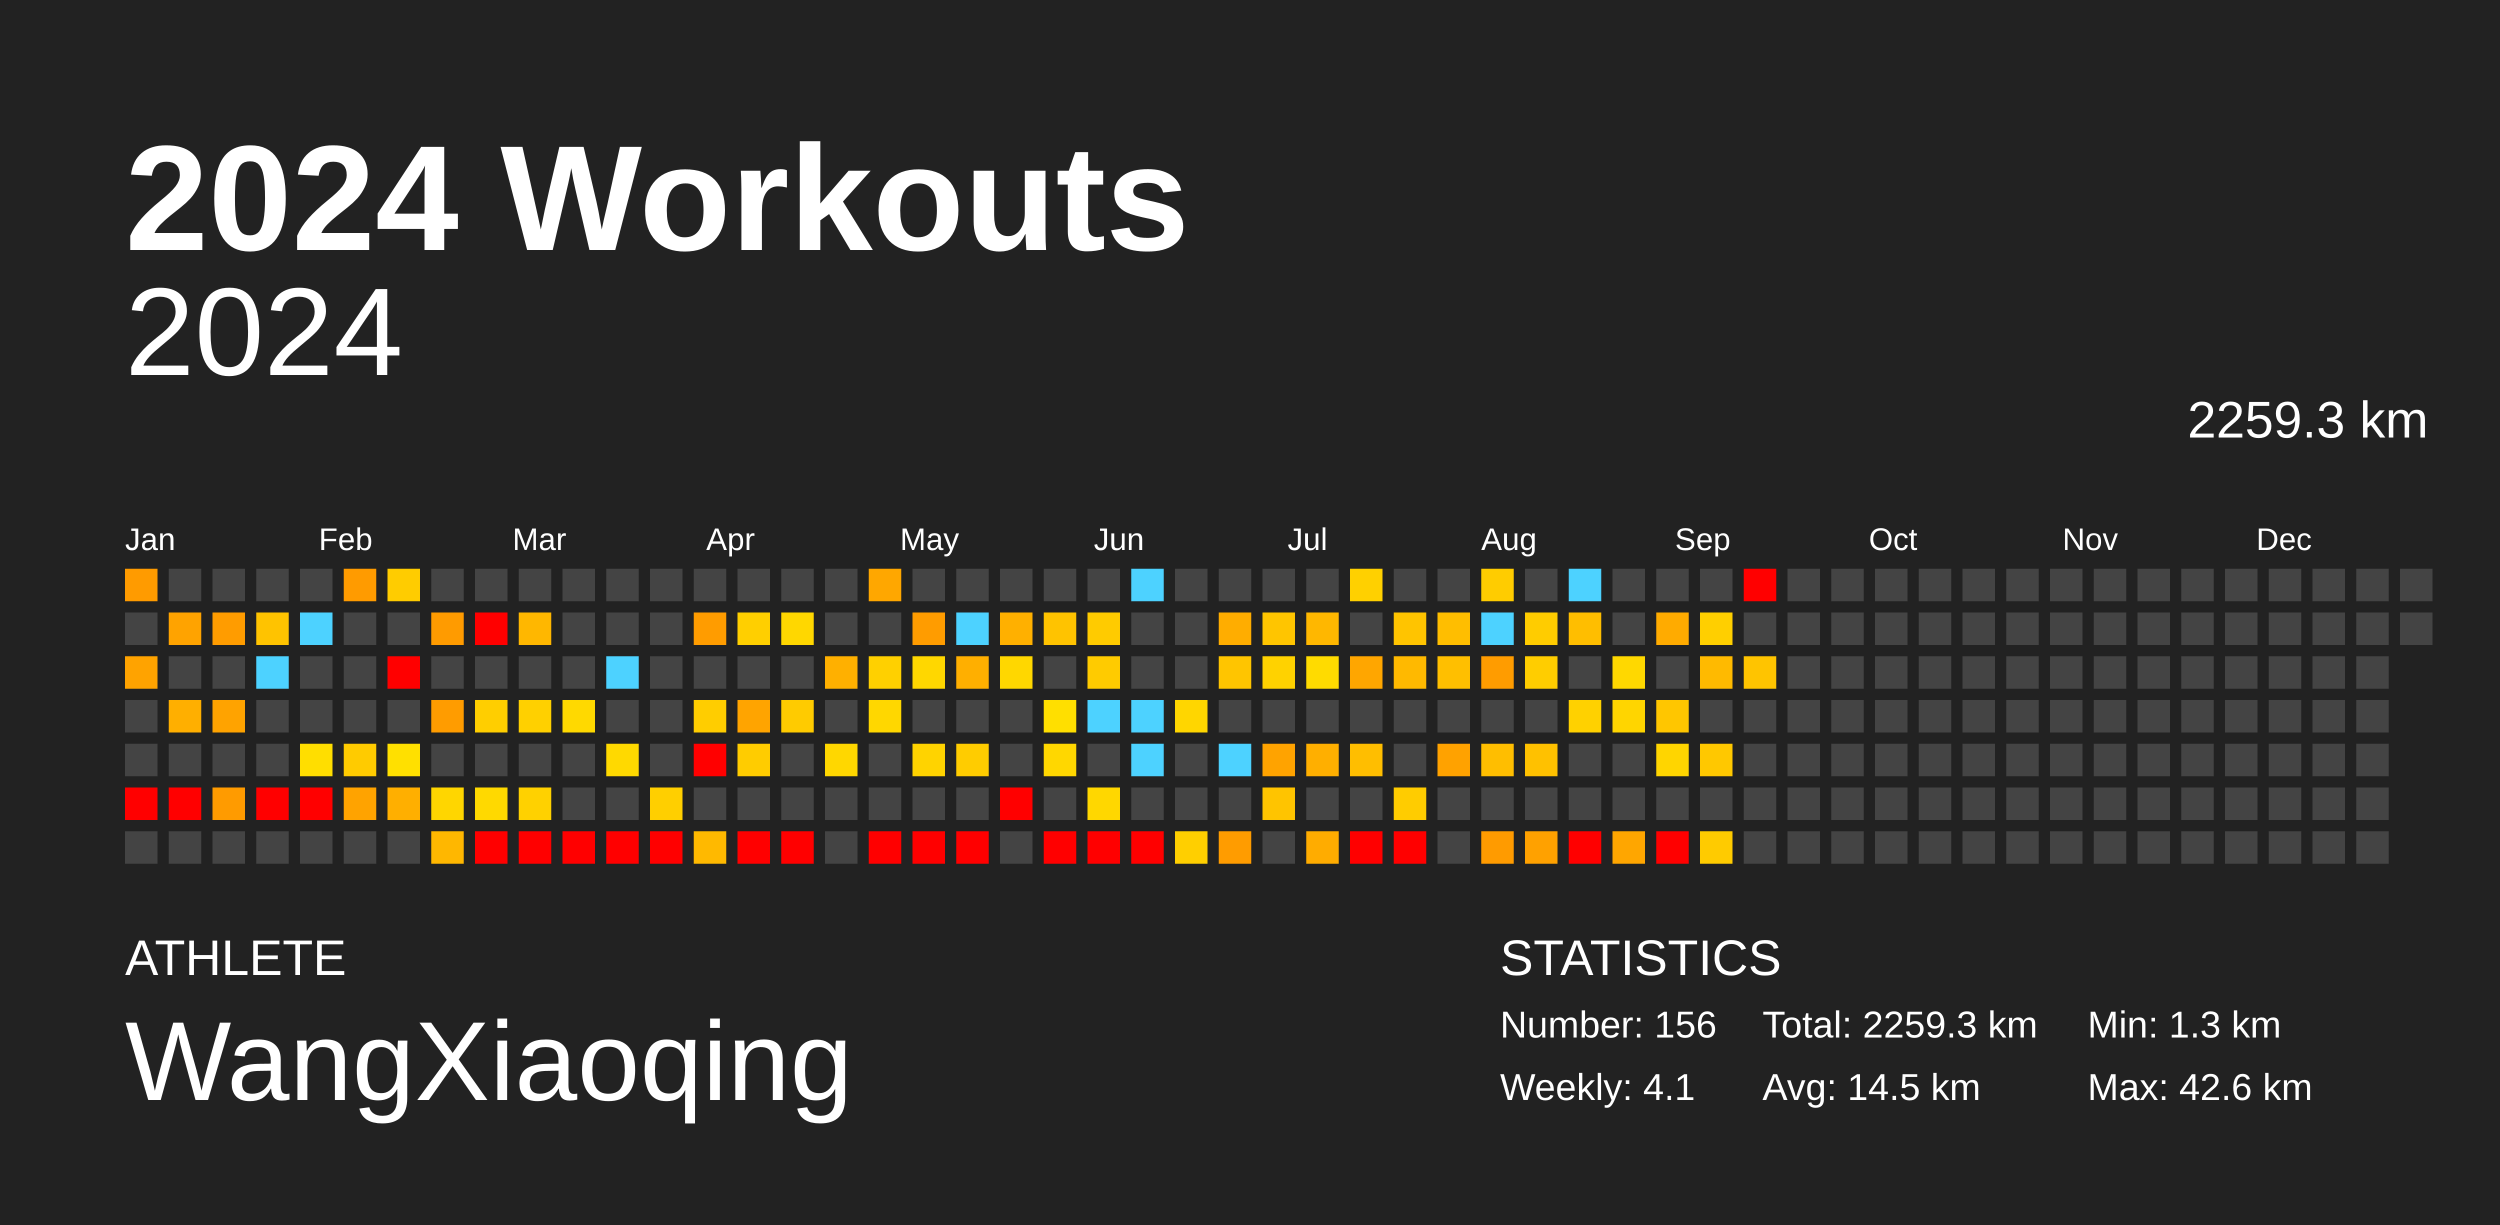
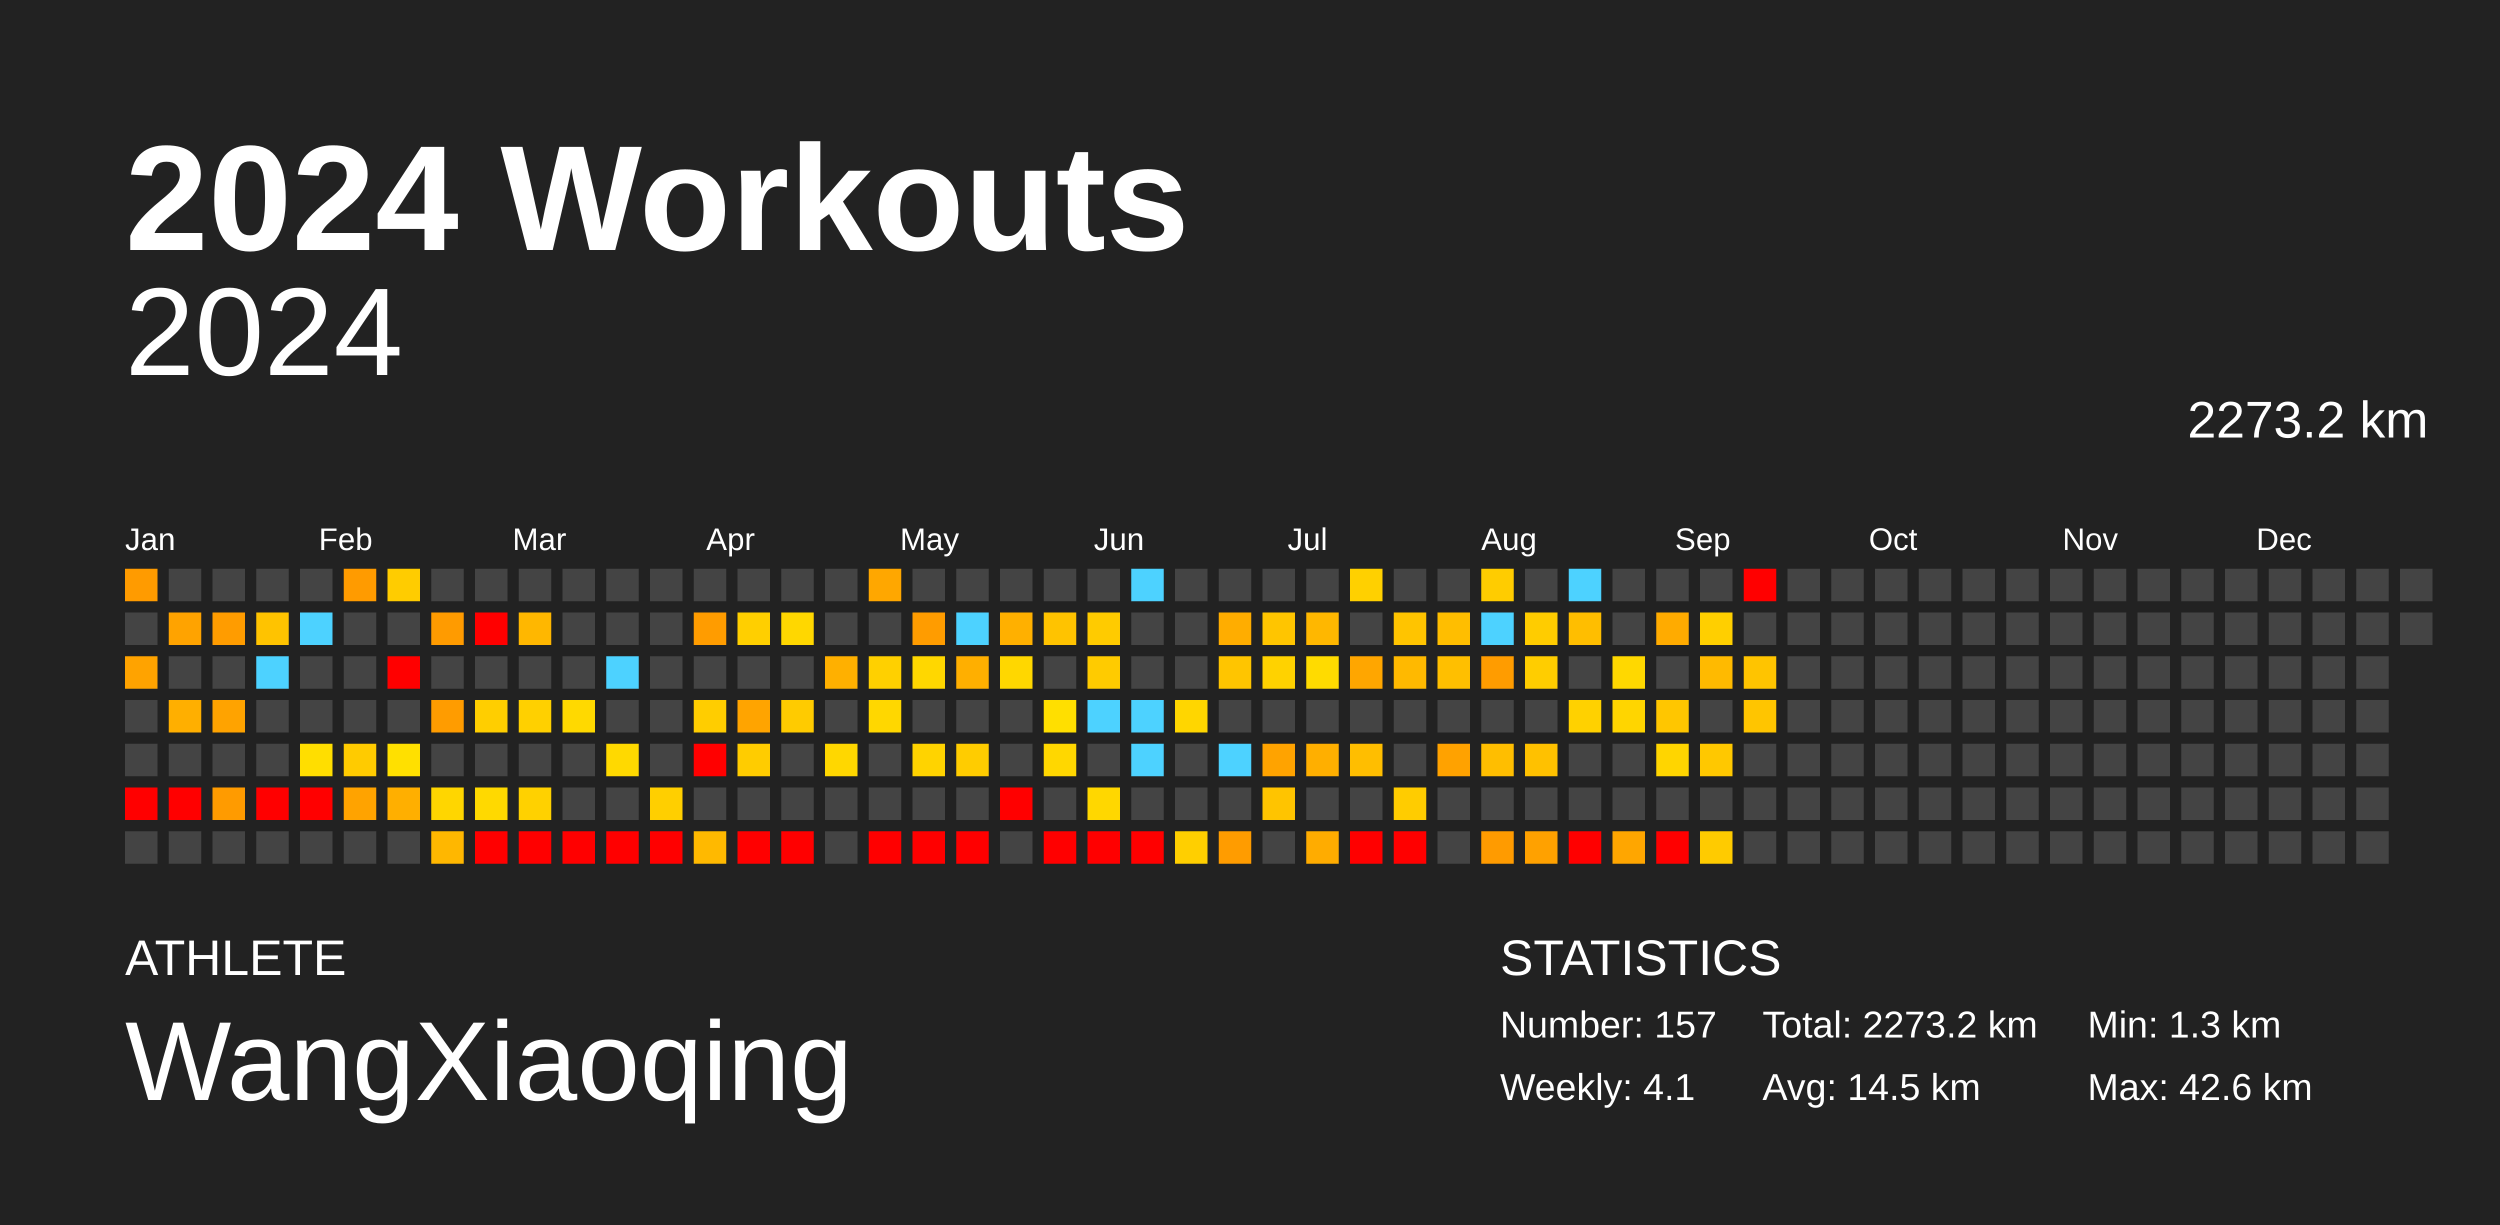
<svg xmlns="http://www.w3.org/2000/svg" baseProfile="full" height="98mm" version="1.1" viewBox="0,0,200,98" width="200mm">
  <defs />
  <rect fill="#222222" height="98" width="200" x="0" y="0" />
  <text fill="#FFFFFF" style="font-size:12px; font-family:Arial; font-weight:bold;" x="10" y="20">2024 Workouts</text>
  <text fill="#FFFFFF" style="font-size:4px; font-family:Arial" x="10" y="78">ATHLETE</text>
  <text fill="#FFFFFF" style="font-size:9px; font-family:Arial" x="10" y="88">WangXiaoqing</text>
  <text fill="#FFFFFF" style="font-size:4px; font-family:Arial" x="120" y="78">STATISTICS</text>
-   <text fill="#FFFFFF" style="font-size:3px; font-family:Arial" x="120" y="83">Number: 156</text>
+   <text fill="#FFFFFF" style="font-size:3px; font-family:Arial" x="120" y="83">Number: 157</text>
  <text fill="#FFFFFF" style="font-size:3px; font-family:Arial" x="120" y="88">Weekly: 4.1</text>
-   <text fill="#FFFFFF" style="font-size:3px; font-family:Arial" x="141" y="83">Total: 2259.3 km</text>
+   <text fill="#FFFFFF" style="font-size:3px; font-family:Arial" x="141" y="83">Total: 2273.2 km</text>
  <text fill="#FFFFFF" style="font-size:3px; font-family:Arial" x="141" y="88">Avg: 14.5 km</text>
  <text fill="#FFFFFF" style="font-size:3px; font-family:Arial" x="167" y="83">Min: 1.3 km</text>
  <text fill="#FFFFFF" style="font-size:3px; font-family:Arial" x="167" y="88">Max: 42.6 km</text>
  <text alignment-baseline="hanging" fill="#FFFFFF" style="font-size:10.0px; font-family:Arial;" x="10" y="30">2024</text>
-   <text alignment-baseline="hanging" fill="#FFFFFF" style="font-size:4.125px; font-family:Arial;" x="175" y="35">2259.3 km</text>
+   <text alignment-baseline="hanging" fill="#FFFFFF" style="font-size:4.125px; font-family:Arial;" x="175" y="35">2273.2 km</text>
  <text fill="#FFFFFF" style="font-size:2.5px; font-family:Arial" x="10.0" y="44">Jan</text>
  <text fill="#FFFFFF" style="font-size:2.5px; font-family:Arial" x="25.5" y="44">Feb</text>
  <text fill="#FFFFFF" style="font-size:2.5px; font-family:Arial" x="41.0" y="44">Mar</text>
  <text fill="#FFFFFF" style="font-size:2.5px; font-family:Arial" x="56.5" y="44">Apr</text>
  <text fill="#FFFFFF" style="font-size:2.5px; font-family:Arial" x="72.0" y="44">May</text>
  <text fill="#FFFFFF" style="font-size:2.5px; font-family:Arial" x="87.5" y="44">Jun</text>
  <text fill="#FFFFFF" style="font-size:2.5px; font-family:Arial" x="103.0" y="44">Jul</text>
  <text fill="#FFFFFF" style="font-size:2.5px; font-family:Arial" x="118.5" y="44">Aug</text>
  <text fill="#FFFFFF" style="font-size:2.5px; font-family:Arial" x="134.0" y="44">Sep</text>
  <text fill="#FFFFFF" style="font-size:2.5px; font-family:Arial" x="149.5" y="44">Oct</text>
  <text fill="#FFFFFF" style="font-size:2.5px; font-family:Arial" x="165.0" y="44">Nov</text>
  <text fill="#FFFFFF" style="font-size:2.5px; font-family:Arial" x="180.5" y="44">Dec</text>
  <rect fill="#ff9b00" height="2.6" width="2.6" x="10.0" y="45.5" />
  <rect fill="#444444" height="2.6" width="2.6" x="10.0" y="49.0" />
  <rect fill="#ffa300" height="2.6" width="2.6" x="10.0" y="52.5" />
  <rect fill="#444444" height="2.6" width="2.6" x="10.0" y="56.0" />
  <rect fill="#444444" height="2.6" width="2.6" x="10.0" y="59.5" />
  <rect fill="red" height="2.6" width="2.6" x="10.0" y="63.0" />
  <rect fill="#444444" height="2.6" width="2.6" x="10.0" y="66.5" />
  <rect fill="#444444" height="2.6" width="2.6" x="13.5" y="45.5" />
  <rect fill="#ffa300" height="2.6" width="2.6" x="13.5" y="49.0" />
  <rect fill="#444444" height="2.6" width="2.6" x="13.5" y="52.5" />
  <rect fill="#ffaf00" height="2.6" width="2.6" x="13.5" y="56.0" />
  <rect fill="#444444" height="2.6" width="2.6" x="13.5" y="59.5" />
  <rect fill="red" height="2.6" width="2.6" x="13.5" y="63.0" />
  <rect fill="#444444" height="2.6" width="2.6" x="13.5" y="66.5" />
  <rect fill="#444444" height="2.6" width="2.6" x="17.0" y="45.5" />
  <rect fill="#ff9c00" height="2.6" width="2.6" x="17.0" y="49.0" />
  <rect fill="#444444" height="2.6" width="2.6" x="17.0" y="52.5" />
  <rect fill="#ffa300" height="2.6" width="2.6" x="17.0" y="56.0" />
  <rect fill="#444444" height="2.6" width="2.6" x="17.0" y="59.5" />
  <rect fill="#ff9b00" height="2.6" width="2.6" x="17.0" y="63.0" />
  <rect fill="#444444" height="2.6" width="2.6" x="17.0" y="66.5" />
  <rect fill="#444444" height="2.6" width="2.6" x="20.5" y="45.5" />
  <rect fill="#ffc300" height="2.6" width="2.6" x="20.5" y="49.0" />
  <rect fill="#4dd2ff" height="2.6" width="2.6" x="20.5" y="52.5" />
  <rect fill="#444444" height="2.6" width="2.6" x="20.5" y="56.0" />
  <rect fill="#444444" height="2.6" width="2.6" x="20.5" y="59.5" />
  <rect fill="red" height="2.6" width="2.6" x="20.5" y="63.0" />
  <rect fill="#444444" height="2.6" width="2.6" x="20.5" y="66.5" />
  <rect fill="#444444" height="2.6" width="2.6" x="24.0" y="45.5" />
  <rect fill="#4dd2ff" height="2.6" width="2.6" x="24.0" y="49.0" />
  <rect fill="#444444" height="2.6" width="2.6" x="24.0" y="52.5" />
  <rect fill="#444444" height="2.6" width="2.6" x="24.0" y="56.0" />
  <rect fill="#ffde00" height="2.6" width="2.6" x="24.0" y="59.5" />
  <rect fill="red" height="2.6" width="2.6" x="24.0" y="63.0" />
  <rect fill="#444444" height="2.6" width="2.6" x="24.0" y="66.5" />
  <rect fill="#ff9b00" height="2.6" width="2.6" x="27.5" y="45.5" />
  <rect fill="#444444" height="2.6" width="2.6" x="27.5" y="49.0" />
  <rect fill="#444444" height="2.6" width="2.6" x="27.5" y="52.5" />
  <rect fill="#444444" height="2.6" width="2.6" x="27.5" y="56.0" />
  <rect fill="#ffcb00" height="2.6" width="2.6" x="27.5" y="59.5" />
  <rect fill="#ffa300" height="2.6" width="2.6" x="27.5" y="63.0" />
  <rect fill="#444444" height="2.6" width="2.6" x="27.5" y="66.5" />
  <rect fill="#ffcc00" height="2.6" width="2.6" x="31.0" y="45.5" />
  <rect fill="#444444" height="2.6" width="2.6" x="31.0" y="49.0" />
  <rect fill="red" height="2.6" width="2.6" x="31.0" y="52.5" />
  <rect fill="#444444" height="2.6" width="2.6" x="31.0" y="56.0" />
  <rect fill="#ffe000" height="2.6" width="2.6" x="31.0" y="59.5" />
  <rect fill="#ffaf00" height="2.6" width="2.6" x="31.0" y="63.0" />
  <rect fill="#444444" height="2.6" width="2.6" x="31.0" y="66.5" />
  <rect fill="#444444" height="2.6" width="2.6" x="34.5" y="45.5" />
  <rect fill="#ff9b00" height="2.6" width="2.6" x="34.5" y="49.0" />
  <rect fill="#444444" height="2.6" width="2.6" x="34.5" y="52.5" />
  <rect fill="#ff9c00" height="2.6" width="2.6" x="34.5" y="56.0" />
  <rect fill="#444444" height="2.6" width="2.6" x="34.5" y="59.5" />
  <rect fill="#ffd600" height="2.6" width="2.6" x="34.5" y="63.0" />
  <rect fill="#ffb700" height="2.6" width="2.6" x="34.5" y="66.5" />
  <rect fill="#444444" height="2.6" width="2.6" x="38.0" y="45.5" />
  <rect fill="red" height="2.6" width="2.6" x="38.0" y="49.0" />
  <rect fill="#444444" height="2.6" width="2.6" x="38.0" y="52.5" />
  <rect fill="#ffce00" height="2.6" width="2.6" x="38.0" y="56.0" />
  <rect fill="#444444" height="2.6" width="2.6" x="38.0" y="59.5" />
  <rect fill="#ffd900" height="2.6" width="2.6" x="38.0" y="63.0" />
  <rect fill="red" height="2.6" width="2.6" x="38.0" y="66.5" />
  <rect fill="#444444" height="2.6" width="2.6" x="41.5" y="45.5" />
  <rect fill="#ffb700" height="2.6" width="2.6" x="41.5" y="49.0" />
  <rect fill="#444444" height="2.6" width="2.6" x="41.5" y="52.5" />
  <rect fill="#ffd000" height="2.6" width="2.6" x="41.5" y="56.0" />
  <rect fill="#444444" height="2.6" width="2.6" x="41.5" y="59.5" />
  <rect fill="#ffd100" height="2.6" width="2.6" x="41.5" y="63.0" />
  <rect fill="red" height="2.6" width="2.6" x="41.5" y="66.5" />
  <rect fill="#444444" height="2.6" width="2.6" x="45.0" y="45.5" />
  <rect fill="#444444" height="2.6" width="2.6" x="45.0" y="49.0" />
  <rect fill="#444444" height="2.6" width="2.6" x="45.0" y="52.5" />
  <rect fill="#ffd900" height="2.6" width="2.6" x="45.0" y="56.0" />
  <rect fill="#444444" height="2.6" width="2.6" x="45.0" y="59.5" />
  <rect fill="#444444" height="2.6" width="2.6" x="45.0" y="63.0" />
  <rect fill="red" height="2.6" width="2.6" x="45.0" y="66.5" />
  <rect fill="#444444" height="2.6" width="2.6" x="48.5" y="45.5" />
  <rect fill="#444444" height="2.6" width="2.6" x="48.5" y="49.0" />
  <rect fill="#4dd2ff" height="2.6" width="2.6" x="48.5" y="52.5" />
  <rect fill="#444444" height="2.6" width="2.6" x="48.5" y="56.0" />
  <rect fill="#ffd900" height="2.6" width="2.6" x="48.5" y="59.5" />
  <rect fill="#444444" height="2.6" width="2.6" x="48.5" y="63.0" />
  <rect fill="red" height="2.6" width="2.6" x="48.5" y="66.5" />
  <rect fill="#444444" height="2.6" width="2.6" x="52.0" y="45.5" />
  <rect fill="#444444" height="2.6" width="2.6" x="52.0" y="49.0" />
  <rect fill="#444444" height="2.6" width="2.6" x="52.0" y="52.5" />
  <rect fill="#444444" height="2.6" width="2.6" x="52.0" y="56.0" />
  <rect fill="#444444" height="2.6" width="2.6" x="52.0" y="59.5" />
  <rect fill="#ffcf00" height="2.6" width="2.6" x="52.0" y="63.0" />
  <rect fill="red" height="2.6" width="2.6" x="52.0" y="66.5" />
  <rect fill="#444444" height="2.6" width="2.6" x="55.5" y="45.5" />
  <rect fill="#ff9c00" height="2.6" width="2.6" x="55.5" y="49.0" />
  <rect fill="#444444" height="2.6" width="2.6" x="55.5" y="52.5" />
  <rect fill="#ffcd00" height="2.6" width="2.6" x="55.5" y="56.0" />
  <rect fill="red" height="2.6" width="2.6" x="55.5" y="59.5" />
  <rect fill="#444444" height="2.6" width="2.6" x="55.5" y="63.0" />
  <rect fill="#ffb900" height="2.6" width="2.6" x="55.5" y="66.5" />
  <rect fill="#444444" height="2.6" width="2.6" x="59.0" y="45.5" />
  <rect fill="#ffcf00" height="2.6" width="2.6" x="59.0" y="49.0" />
  <rect fill="#444444" height="2.6" width="2.6" x="59.0" y="52.5" />
  <rect fill="#ffa400" height="2.6" width="2.6" x="59.0" y="56.0" />
  <rect fill="#ffcc00" height="2.6" width="2.6" x="59.0" y="59.5" />
  <rect fill="#444444" height="2.6" width="2.6" x="59.0" y="63.0" />
  <rect fill="red" height="2.6" width="2.6" x="59.0" y="66.5" />
  <rect fill="#444444" height="2.6" width="2.6" x="62.5" y="45.5" />
  <rect fill="#ffd700" height="2.6" width="2.6" x="62.5" y="49.0" />
  <rect fill="#444444" height="2.6" width="2.6" x="62.5" y="52.5" />
  <rect fill="#ffcb00" height="2.6" width="2.6" x="62.5" y="56.0" />
  <rect fill="#444444" height="2.6" width="2.6" x="62.5" y="59.5" />
  <rect fill="#444444" height="2.6" width="2.6" x="62.5" y="63.0" />
  <rect fill="red" height="2.6" width="2.6" x="62.5" y="66.5" />
  <rect fill="#444444" height="2.6" width="2.6" x="66.0" y="45.5" />
  <rect fill="#444444" height="2.6" width="2.6" x="66.0" y="49.0" />
  <rect fill="#ffb000" height="2.6" width="2.6" x="66.0" y="52.5" />
  <rect fill="#444444" height="2.6" width="2.6" x="66.0" y="56.0" />
  <rect fill="#ffd700" height="2.6" width="2.6" x="66.0" y="59.5" />
  <rect fill="#444444" height="2.6" width="2.6" x="66.0" y="63.0" />
  <rect fill="#444444" height="2.6" width="2.6" x="66.0" y="66.5" />
  <rect fill="#ffa700" height="2.6" width="2.6" x="69.5" y="45.5" />
  <rect fill="#444444" height="2.6" width="2.6" x="69.5" y="49.0" />
  <rect fill="#ffd000" height="2.6" width="2.6" x="69.5" y="52.5" />
  <rect fill="#ffd700" height="2.6" width="2.6" x="69.5" y="56.0" />
  <rect fill="#444444" height="2.6" width="2.6" x="69.5" y="59.5" />
  <rect fill="#444444" height="2.6" width="2.6" x="69.5" y="63.0" />
  <rect fill="red" height="2.6" width="2.6" x="69.5" y="66.5" />
  <rect fill="#444444" height="2.6" width="2.6" x="73.0" y="45.5" />
  <rect fill="#ff9c00" height="2.6" width="2.6" x="73.0" y="49.0" />
  <rect fill="#ffd700" height="2.6" width="2.6" x="73.0" y="52.5" />
  <rect fill="#444444" height="2.6" width="2.6" x="73.0" y="56.0" />
  <rect fill="#ffd300" height="2.6" width="2.6" x="73.0" y="59.5" />
  <rect fill="#444444" height="2.6" width="2.6" x="73.0" y="63.0" />
  <rect fill="red" height="2.6" width="2.6" x="73.0" y="66.5" />
  <rect fill="#444444" height="2.6" width="2.6" x="76.5" y="45.5" />
  <rect fill="#4dd2ff" height="2.6" width="2.6" x="76.5" y="49.0" />
  <rect fill="#ffaf00" height="2.6" width="2.6" x="76.5" y="52.5" />
  <rect fill="#444444" height="2.6" width="2.6" x="76.5" y="56.0" />
  <rect fill="#ffcc00" height="2.6" width="2.6" x="76.5" y="59.5" />
  <rect fill="#444444" height="2.6" width="2.6" x="76.5" y="63.0" />
  <rect fill="red" height="2.6" width="2.6" x="76.5" y="66.5" />
  <rect fill="#444444" height="2.6" width="2.6" x="80.0" y="45.5" />
  <rect fill="#ffb000" height="2.6" width="2.6" x="80.0" y="49.0" />
  <rect fill="#ffd700" height="2.6" width="2.6" x="80.0" y="52.5" />
  <rect fill="#444444" height="2.6" width="2.6" x="80.0" y="56.0" />
  <rect fill="#444444" height="2.6" width="2.6" x="80.0" y="59.5" />
  <rect fill="red" height="2.6" width="2.6" x="80.0" y="63.0" />
  <rect fill="#444444" height="2.6" width="2.6" x="80.0" y="66.5" />
  <rect fill="#444444" height="2.6" width="2.6" x="83.5" y="45.5" />
  <rect fill="#ffc300" height="2.6" width="2.6" x="83.5" y="49.0" />
  <rect fill="#444444" height="2.6" width="2.6" x="83.5" y="52.5" />
  <rect fill="#ffdf00" height="2.6" width="2.6" x="83.5" y="56.0" />
  <rect fill="#ffd700" height="2.6" width="2.6" x="83.5" y="59.5" />
  <rect fill="#444444" height="2.6" width="2.6" x="83.5" y="63.0" />
  <rect fill="red" height="2.6" width="2.6" x="83.5" y="66.5" />
  <rect fill="#444444" height="2.6" width="2.6" x="87.0" y="45.5" />
  <rect fill="#ffcb00" height="2.6" width="2.6" x="87.0" y="49.0" />
  <rect fill="#ffcb00" height="2.6" width="2.6" x="87.0" y="52.5" />
  <rect fill="#4dd2ff" height="2.6" width="2.6" x="87.0" y="56.0" />
  <rect fill="#444444" height="2.6" width="2.6" x="87.0" y="59.5" />
  <rect fill="#ffd700" height="2.6" width="2.6" x="87.0" y="63.0" />
  <rect fill="red" height="2.6" width="2.6" x="87.0" y="66.5" />
  <rect fill="#4dd2ff" height="2.6" width="2.6" x="90.5" y="45.5" />
  <rect fill="#444444" height="2.6" width="2.6" x="90.5" y="49.0" />
  <rect fill="#444444" height="2.6" width="2.6" x="90.5" y="52.5" />
  <rect fill="#4dd2ff" height="2.6" width="2.6" x="90.5" y="56.0" />
  <rect fill="#4dd2ff" height="2.6" width="2.6" x="90.5" y="59.5" />
  <rect fill="#444444" height="2.6" width="2.6" x="90.5" y="63.0" />
  <rect fill="red" height="2.6" width="2.6" x="90.5" y="66.5" />
  <rect fill="#444444" height="2.6" width="2.6" x="94.0" y="45.5" />
  <rect fill="#444444" height="2.6" width="2.6" x="94.0" y="49.0" />
  <rect fill="#444444" height="2.6" width="2.6" x="94.0" y="52.5" />
  <rect fill="#ffd600" height="2.6" width="2.6" x="94.0" y="56.0" />
  <rect fill="#444444" height="2.6" width="2.6" x="94.0" y="59.5" />
  <rect fill="#444444" height="2.6" width="2.6" x="94.0" y="63.0" />
  <rect fill="#ffcf00" height="2.6" width="2.6" x="94.0" y="66.5" />
  <rect fill="#444444" height="2.6" width="2.6" x="97.5" y="45.5" />
  <rect fill="#ffad00" height="2.6" width="2.6" x="97.5" y="49.0" />
  <rect fill="#ffc500" height="2.6" width="2.6" x="97.5" y="52.5" />
  <rect fill="#444444" height="2.6" width="2.6" x="97.5" y="56.0" />
  <rect fill="#4dd2ff" height="2.6" width="2.6" x="97.5" y="59.5" />
  <rect fill="#444444" height="2.6" width="2.6" x="97.5" y="63.0" />
  <rect fill="#ff9c00" height="2.6" width="2.6" x="97.5" y="66.5" />
  <rect fill="#444444" height="2.6" width="2.6" x="101.0" y="45.5" />
  <rect fill="#ffc500" height="2.6" width="2.6" x="101.0" y="49.0" />
  <rect fill="#ffd200" height="2.6" width="2.6" x="101.0" y="52.5" />
  <rect fill="#444444" height="2.6" width="2.6" x="101.0" y="56.0" />
  <rect fill="#ffa300" height="2.6" width="2.6" x="101.0" y="59.5" />
  <rect fill="#ffc400" height="2.6" width="2.6" x="101.0" y="63.0" />
  <rect fill="#444444" height="2.6" width="2.6" x="101.0" y="66.5" />
  <rect fill="#444444" height="2.6" width="2.6" x="104.5" y="45.5" />
  <rect fill="#ffb700" height="2.6" width="2.6" x="104.5" y="49.0" />
  <rect fill="#ffdb00" height="2.6" width="2.6" x="104.5" y="52.5" />
  <rect fill="#444444" height="2.6" width="2.6" x="104.5" y="56.0" />
  <rect fill="#ffaf00" height="2.6" width="2.6" x="104.5" y="59.5" />
  <rect fill="#444444" height="2.6" width="2.6" x="104.5" y="63.0" />
  <rect fill="#ffac00" height="2.6" width="2.6" x="104.5" y="66.5" />
  <rect fill="#ffd000" height="2.6" width="2.6" x="108.0" y="45.5" />
  <rect fill="#444444" height="2.6" width="2.6" x="108.0" y="49.0" />
  <rect fill="#ffa600" height="2.6" width="2.6" x="108.0" y="52.5" />
  <rect fill="#444444" height="2.6" width="2.6" x="108.0" y="56.0" />
  <rect fill="#ffbe00" height="2.6" width="2.6" x="108.0" y="59.5" />
  <rect fill="#444444" height="2.6" width="2.6" x="108.0" y="63.0" />
  <rect fill="red" height="2.6" width="2.6" x="108.0" y="66.5" />
  <rect fill="#444444" height="2.6" width="2.6" x="111.5" y="45.5" />
  <rect fill="#ffc400" height="2.6" width="2.6" x="111.5" y="49.0" />
  <rect fill="#ffb900" height="2.6" width="2.6" x="111.5" y="52.5" />
  <rect fill="#444444" height="2.6" width="2.6" x="111.5" y="56.0" />
  <rect fill="#444444" height="2.6" width="2.6" x="111.5" y="59.5" />
  <rect fill="#ffcc00" height="2.6" width="2.6" x="111.5" y="63.0" />
  <rect fill="red" height="2.6" width="2.6" x="111.5" y="66.5" />
  <rect fill="#444444" height="2.6" width="2.6" x="115.0" y="45.5" />
  <rect fill="#ffbe00" height="2.6" width="2.6" x="115.0" y="49.0" />
  <rect fill="#ffbf00" height="2.6" width="2.6" x="115.0" y="52.5" />
  <rect fill="#444444" height="2.6" width="2.6" x="115.0" y="56.0" />
  <rect fill="#ffa200" height="2.6" width="2.6" x="115.0" y="59.5" />
  <rect fill="#444444" height="2.6" width="2.6" x="115.0" y="63.0" />
  <rect fill="#444444" height="2.6" width="2.6" x="115.0" y="66.5" />
  <rect fill="#ffcc00" height="2.6" width="2.6" x="118.5" y="45.5" />
  <rect fill="#4dd2ff" height="2.6" width="2.6" x="118.5" y="49.0" />
  <rect fill="#ff9c00" height="2.6" width="2.6" x="118.5" y="52.5" />
  <rect fill="#444444" height="2.6" width="2.6" x="118.5" y="56.0" />
  <rect fill="#ffbe00" height="2.6" width="2.6" x="118.5" y="59.5" />
  <rect fill="#444444" height="2.6" width="2.6" x="118.5" y="63.0" />
  <rect fill="#ff9b00" height="2.6" width="2.6" x="118.5" y="66.5" />
  <rect fill="#444444" height="2.6" width="2.6" x="122.0" y="45.5" />
  <rect fill="#ffcc00" height="2.6" width="2.6" x="122.0" y="49.0" />
  <rect fill="#ffcd00" height="2.6" width="2.6" x="122.0" y="52.5" />
  <rect fill="#444444" height="2.6" width="2.6" x="122.0" y="56.0" />
  <rect fill="#ffc100" height="2.6" width="2.6" x="122.0" y="59.5" />
  <rect fill="#444444" height="2.6" width="2.6" x="122.0" y="63.0" />
  <rect fill="#ffa100" height="2.6" width="2.6" x="122.0" y="66.5" />
  <rect fill="#4dd2ff" height="2.6" width="2.6" x="125.5" y="45.5" />
  <rect fill="#ffbe00" height="2.6" width="2.6" x="125.5" y="49.0" />
  <rect fill="#444444" height="2.6" width="2.6" x="125.5" y="52.5" />
  <rect fill="#ffd100" height="2.6" width="2.6" x="125.5" y="56.0" />
  <rect fill="#444444" height="2.6" width="2.6" x="125.5" y="59.5" />
  <rect fill="#444444" height="2.6" width="2.6" x="125.5" y="63.0" />
  <rect fill="red" height="2.6" width="2.6" x="125.5" y="66.5" />
  <rect fill="#444444" height="2.6" width="2.6" x="129.0" y="45.5" />
  <rect fill="#444444" height="2.6" width="2.6" x="129.0" y="49.0" />
  <rect fill="#ffd800" height="2.6" width="2.6" x="129.0" y="52.5" />
  <rect fill="#ffd500" height="2.6" width="2.6" x="129.0" y="56.0" />
  <rect fill="#444444" height="2.6" width="2.6" x="129.0" y="59.5" />
  <rect fill="#444444" height="2.6" width="2.6" x="129.0" y="63.0" />
  <rect fill="#ffa600" height="2.6" width="2.6" x="129.0" y="66.5" />
  <rect fill="#444444" height="2.6" width="2.6" x="132.5" y="45.5" />
  <rect fill="#ffab00" height="2.6" width="2.6" x="132.5" y="49.0" />
  <rect fill="#444444" height="2.6" width="2.6" x="132.5" y="52.5" />
  <rect fill="#ffc600" height="2.6" width="2.6" x="132.5" y="56.0" />
  <rect fill="#ffd500" height="2.6" width="2.6" x="132.5" y="59.5" />
  <rect fill="#444444" height="2.6" width="2.6" x="132.5" y="63.0" />
  <rect fill="red" height="2.6" width="2.6" x="132.5" y="66.5" />
  <rect fill="#444444" height="2.6" width="2.6" x="136.0" y="45.5" />
  <rect fill="#ffcf00" height="2.6" width="2.6" x="136.0" y="49.0" />
  <rect fill="#ffba00" height="2.6" width="2.6" x="136.0" y="52.5" />
  <rect fill="#444444" height="2.6" width="2.6" x="136.0" y="56.0" />
  <rect fill="#ffc800" height="2.6" width="2.6" x="136.0" y="59.5" />
  <rect fill="#444444" height="2.6" width="2.6" x="136.0" y="63.0" />
  <rect fill="#ffcb00" height="2.6" width="2.6" x="136.0" y="66.5" />
  <rect fill="red" height="2.6" width="2.6" x="139.5" y="45.5" />
  <rect fill="#444444" height="2.6" width="2.6" x="139.5" y="49.0" />
  <rect fill="#ffc400" height="2.6" width="2.6" x="139.5" y="52.5" />
-   <rect fill="#444444" height="2.6" width="2.6" x="139.5" y="56.0" />
+   <rect fill="#ffc500" height="2.6" width="2.6" x="139.5" y="56.0" />
  <rect fill="#444444" height="2.6" width="2.6" x="139.5" y="59.5" />
  <rect fill="#444444" height="2.6" width="2.6" x="139.5" y="63.0" />
  <rect fill="#444444" height="2.6" width="2.6" x="139.5" y="66.5" />
  <rect fill="#444444" height="2.6" width="2.6" x="143.0" y="45.5" />
  <rect fill="#444444" height="2.6" width="2.6" x="143.0" y="49.0" />
  <rect fill="#444444" height="2.6" width="2.6" x="143.0" y="52.5" />
  <rect fill="#444444" height="2.6" width="2.6" x="143.0" y="56.0" />
  <rect fill="#444444" height="2.6" width="2.6" x="143.0" y="59.5" />
  <rect fill="#444444" height="2.6" width="2.6" x="143.0" y="63.0" />
  <rect fill="#444444" height="2.6" width="2.6" x="143.0" y="66.5" />
  <rect fill="#444444" height="2.6" width="2.6" x="146.5" y="45.5" />
  <rect fill="#444444" height="2.6" width="2.6" x="146.5" y="49.0" />
  <rect fill="#444444" height="2.6" width="2.6" x="146.5" y="52.5" />
  <rect fill="#444444" height="2.6" width="2.6" x="146.5" y="56.0" />
  <rect fill="#444444" height="2.6" width="2.6" x="146.5" y="59.5" />
  <rect fill="#444444" height="2.6" width="2.6" x="146.5" y="63.0" />
  <rect fill="#444444" height="2.6" width="2.6" x="146.5" y="66.5" />
  <rect fill="#444444" height="2.6" width="2.6" x="150.0" y="45.5" />
  <rect fill="#444444" height="2.6" width="2.6" x="150.0" y="49.0" />
  <rect fill="#444444" height="2.6" width="2.6" x="150.0" y="52.5" />
  <rect fill="#444444" height="2.6" width="2.6" x="150.0" y="56.0" />
  <rect fill="#444444" height="2.6" width="2.6" x="150.0" y="59.5" />
  <rect fill="#444444" height="2.6" width="2.6" x="150.0" y="63.0" />
  <rect fill="#444444" height="2.6" width="2.6" x="150.0" y="66.5" />
  <rect fill="#444444" height="2.6" width="2.6" x="153.5" y="45.5" />
  <rect fill="#444444" height="2.6" width="2.6" x="153.5" y="49.0" />
  <rect fill="#444444" height="2.6" width="2.6" x="153.5" y="52.5" />
  <rect fill="#444444" height="2.6" width="2.6" x="153.5" y="56.0" />
  <rect fill="#444444" height="2.6" width="2.6" x="153.5" y="59.5" />
  <rect fill="#444444" height="2.6" width="2.6" x="153.5" y="63.0" />
  <rect fill="#444444" height="2.6" width="2.6" x="153.5" y="66.5" />
  <rect fill="#444444" height="2.6" width="2.6" x="157.0" y="45.5" />
  <rect fill="#444444" height="2.6" width="2.6" x="157.0" y="49.0" />
  <rect fill="#444444" height="2.6" width="2.6" x="157.0" y="52.5" />
  <rect fill="#444444" height="2.6" width="2.6" x="157.0" y="56.0" />
  <rect fill="#444444" height="2.6" width="2.6" x="157.0" y="59.5" />
  <rect fill="#444444" height="2.6" width="2.6" x="157.0" y="63.0" />
  <rect fill="#444444" height="2.6" width="2.6" x="157.0" y="66.5" />
  <rect fill="#444444" height="2.6" width="2.6" x="160.5" y="45.5" />
  <rect fill="#444444" height="2.6" width="2.6" x="160.5" y="49.0" />
  <rect fill="#444444" height="2.6" width="2.6" x="160.5" y="52.5" />
  <rect fill="#444444" height="2.6" width="2.6" x="160.5" y="56.0" />
  <rect fill="#444444" height="2.6" width="2.6" x="160.5" y="59.5" />
  <rect fill="#444444" height="2.6" width="2.6" x="160.5" y="63.0" />
  <rect fill="#444444" height="2.6" width="2.6" x="160.5" y="66.5" />
  <rect fill="#444444" height="2.6" width="2.6" x="164.0" y="45.5" />
  <rect fill="#444444" height="2.6" width="2.6" x="164.0" y="49.0" />
  <rect fill="#444444" height="2.6" width="2.6" x="164.0" y="52.5" />
  <rect fill="#444444" height="2.6" width="2.6" x="164.0" y="56.0" />
  <rect fill="#444444" height="2.6" width="2.6" x="164.0" y="59.5" />
  <rect fill="#444444" height="2.6" width="2.6" x="164.0" y="63.0" />
  <rect fill="#444444" height="2.6" width="2.6" x="164.0" y="66.5" />
  <rect fill="#444444" height="2.6" width="2.6" x="167.5" y="45.5" />
  <rect fill="#444444" height="2.6" width="2.6" x="167.5" y="49.0" />
  <rect fill="#444444" height="2.6" width="2.6" x="167.5" y="52.5" />
  <rect fill="#444444" height="2.6" width="2.6" x="167.5" y="56.0" />
  <rect fill="#444444" height="2.6" width="2.6" x="167.5" y="59.5" />
  <rect fill="#444444" height="2.6" width="2.6" x="167.5" y="63.0" />
  <rect fill="#444444" height="2.6" width="2.6" x="167.5" y="66.5" />
  <rect fill="#444444" height="2.6" width="2.6" x="171.0" y="45.5" />
  <rect fill="#444444" height="2.6" width="2.6" x="171.0" y="49.0" />
  <rect fill="#444444" height="2.6" width="2.6" x="171.0" y="52.5" />
  <rect fill="#444444" height="2.6" width="2.6" x="171.0" y="56.0" />
  <rect fill="#444444" height="2.6" width="2.6" x="171.0" y="59.5" />
  <rect fill="#444444" height="2.6" width="2.6" x="171.0" y="63.0" />
  <rect fill="#444444" height="2.6" width="2.6" x="171.0" y="66.5" />
  <rect fill="#444444" height="2.6" width="2.6" x="174.5" y="45.5" />
  <rect fill="#444444" height="2.6" width="2.6" x="174.5" y="49.0" />
  <rect fill="#444444" height="2.6" width="2.6" x="174.5" y="52.5" />
  <rect fill="#444444" height="2.6" width="2.6" x="174.5" y="56.0" />
  <rect fill="#444444" height="2.6" width="2.6" x="174.5" y="59.5" />
  <rect fill="#444444" height="2.6" width="2.6" x="174.5" y="63.0" />
  <rect fill="#444444" height="2.6" width="2.6" x="174.5" y="66.5" />
  <rect fill="#444444" height="2.6" width="2.6" x="178.0" y="45.5" />
  <rect fill="#444444" height="2.6" width="2.6" x="178.0" y="49.0" />
  <rect fill="#444444" height="2.6" width="2.6" x="178.0" y="52.5" />
  <rect fill="#444444" height="2.6" width="2.6" x="178.0" y="56.0" />
  <rect fill="#444444" height="2.6" width="2.6" x="178.0" y="59.5" />
  <rect fill="#444444" height="2.6" width="2.6" x="178.0" y="63.0" />
  <rect fill="#444444" height="2.6" width="2.6" x="178.0" y="66.5" />
  <rect fill="#444444" height="2.6" width="2.6" x="181.5" y="45.5" />
  <rect fill="#444444" height="2.6" width="2.6" x="181.5" y="49.0" />
  <rect fill="#444444" height="2.6" width="2.6" x="181.5" y="52.5" />
  <rect fill="#444444" height="2.6" width="2.6" x="181.5" y="56.0" />
  <rect fill="#444444" height="2.6" width="2.6" x="181.5" y="59.5" />
  <rect fill="#444444" height="2.6" width="2.6" x="181.5" y="63.0" />
  <rect fill="#444444" height="2.6" width="2.6" x="181.5" y="66.5" />
  <rect fill="#444444" height="2.6" width="2.6" x="185.0" y="45.5" />
  <rect fill="#444444" height="2.6" width="2.6" x="185.0" y="49.0" />
  <rect fill="#444444" height="2.6" width="2.6" x="185.0" y="52.5" />
  <rect fill="#444444" height="2.6" width="2.6" x="185.0" y="56.0" />
  <rect fill="#444444" height="2.6" width="2.6" x="185.0" y="59.5" />
  <rect fill="#444444" height="2.6" width="2.6" x="185.0" y="63.0" />
  <rect fill="#444444" height="2.6" width="2.6" x="185.0" y="66.5" />
  <rect fill="#444444" height="2.6" width="2.6" x="188.5" y="45.5" />
  <rect fill="#444444" height="2.6" width="2.6" x="188.5" y="49.0" />
  <rect fill="#444444" height="2.6" width="2.6" x="188.5" y="52.5" />
  <rect fill="#444444" height="2.6" width="2.6" x="188.5" y="56.0" />
  <rect fill="#444444" height="2.6" width="2.6" x="188.5" y="59.5" />
  <rect fill="#444444" height="2.6" width="2.6" x="188.5" y="63.0" />
  <rect fill="#444444" height="2.6" width="2.6" x="188.5" y="66.5" />
  <rect fill="#444444" height="2.6" width="2.6" x="192.0" y="45.5" />
  <rect fill="#444444" height="2.6" width="2.6" x="192.0" y="49.0" />
</svg>
